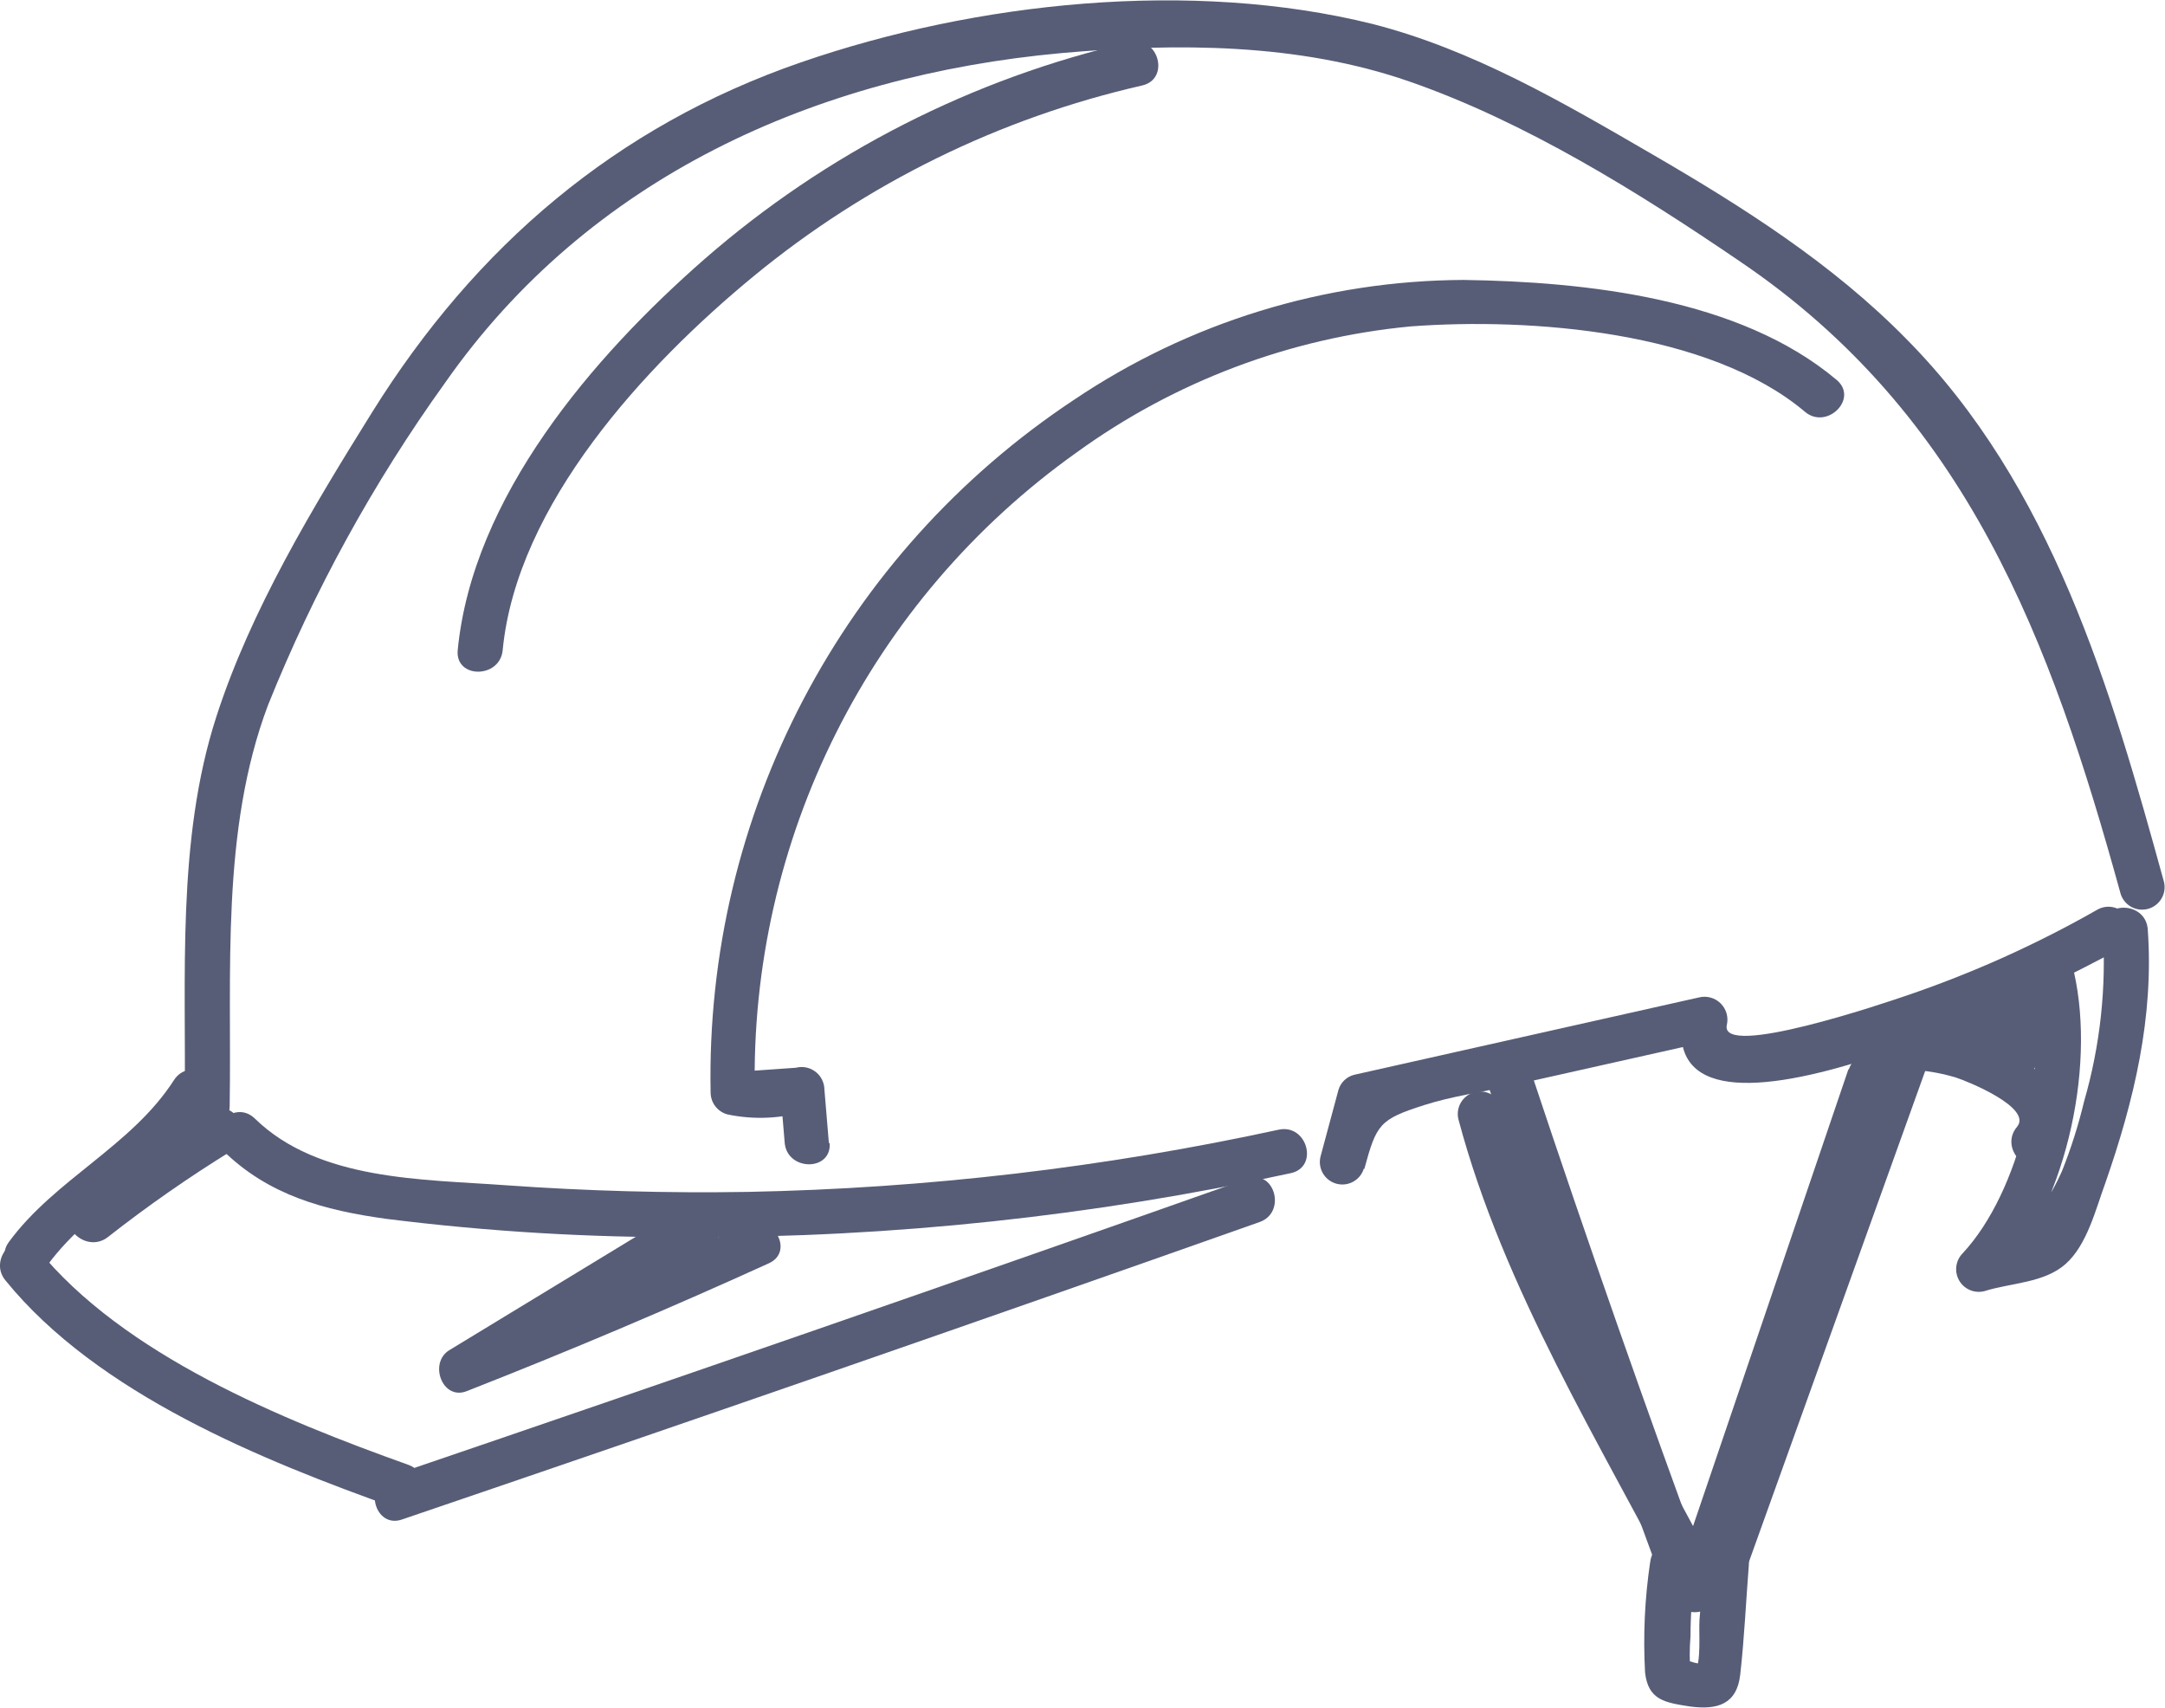
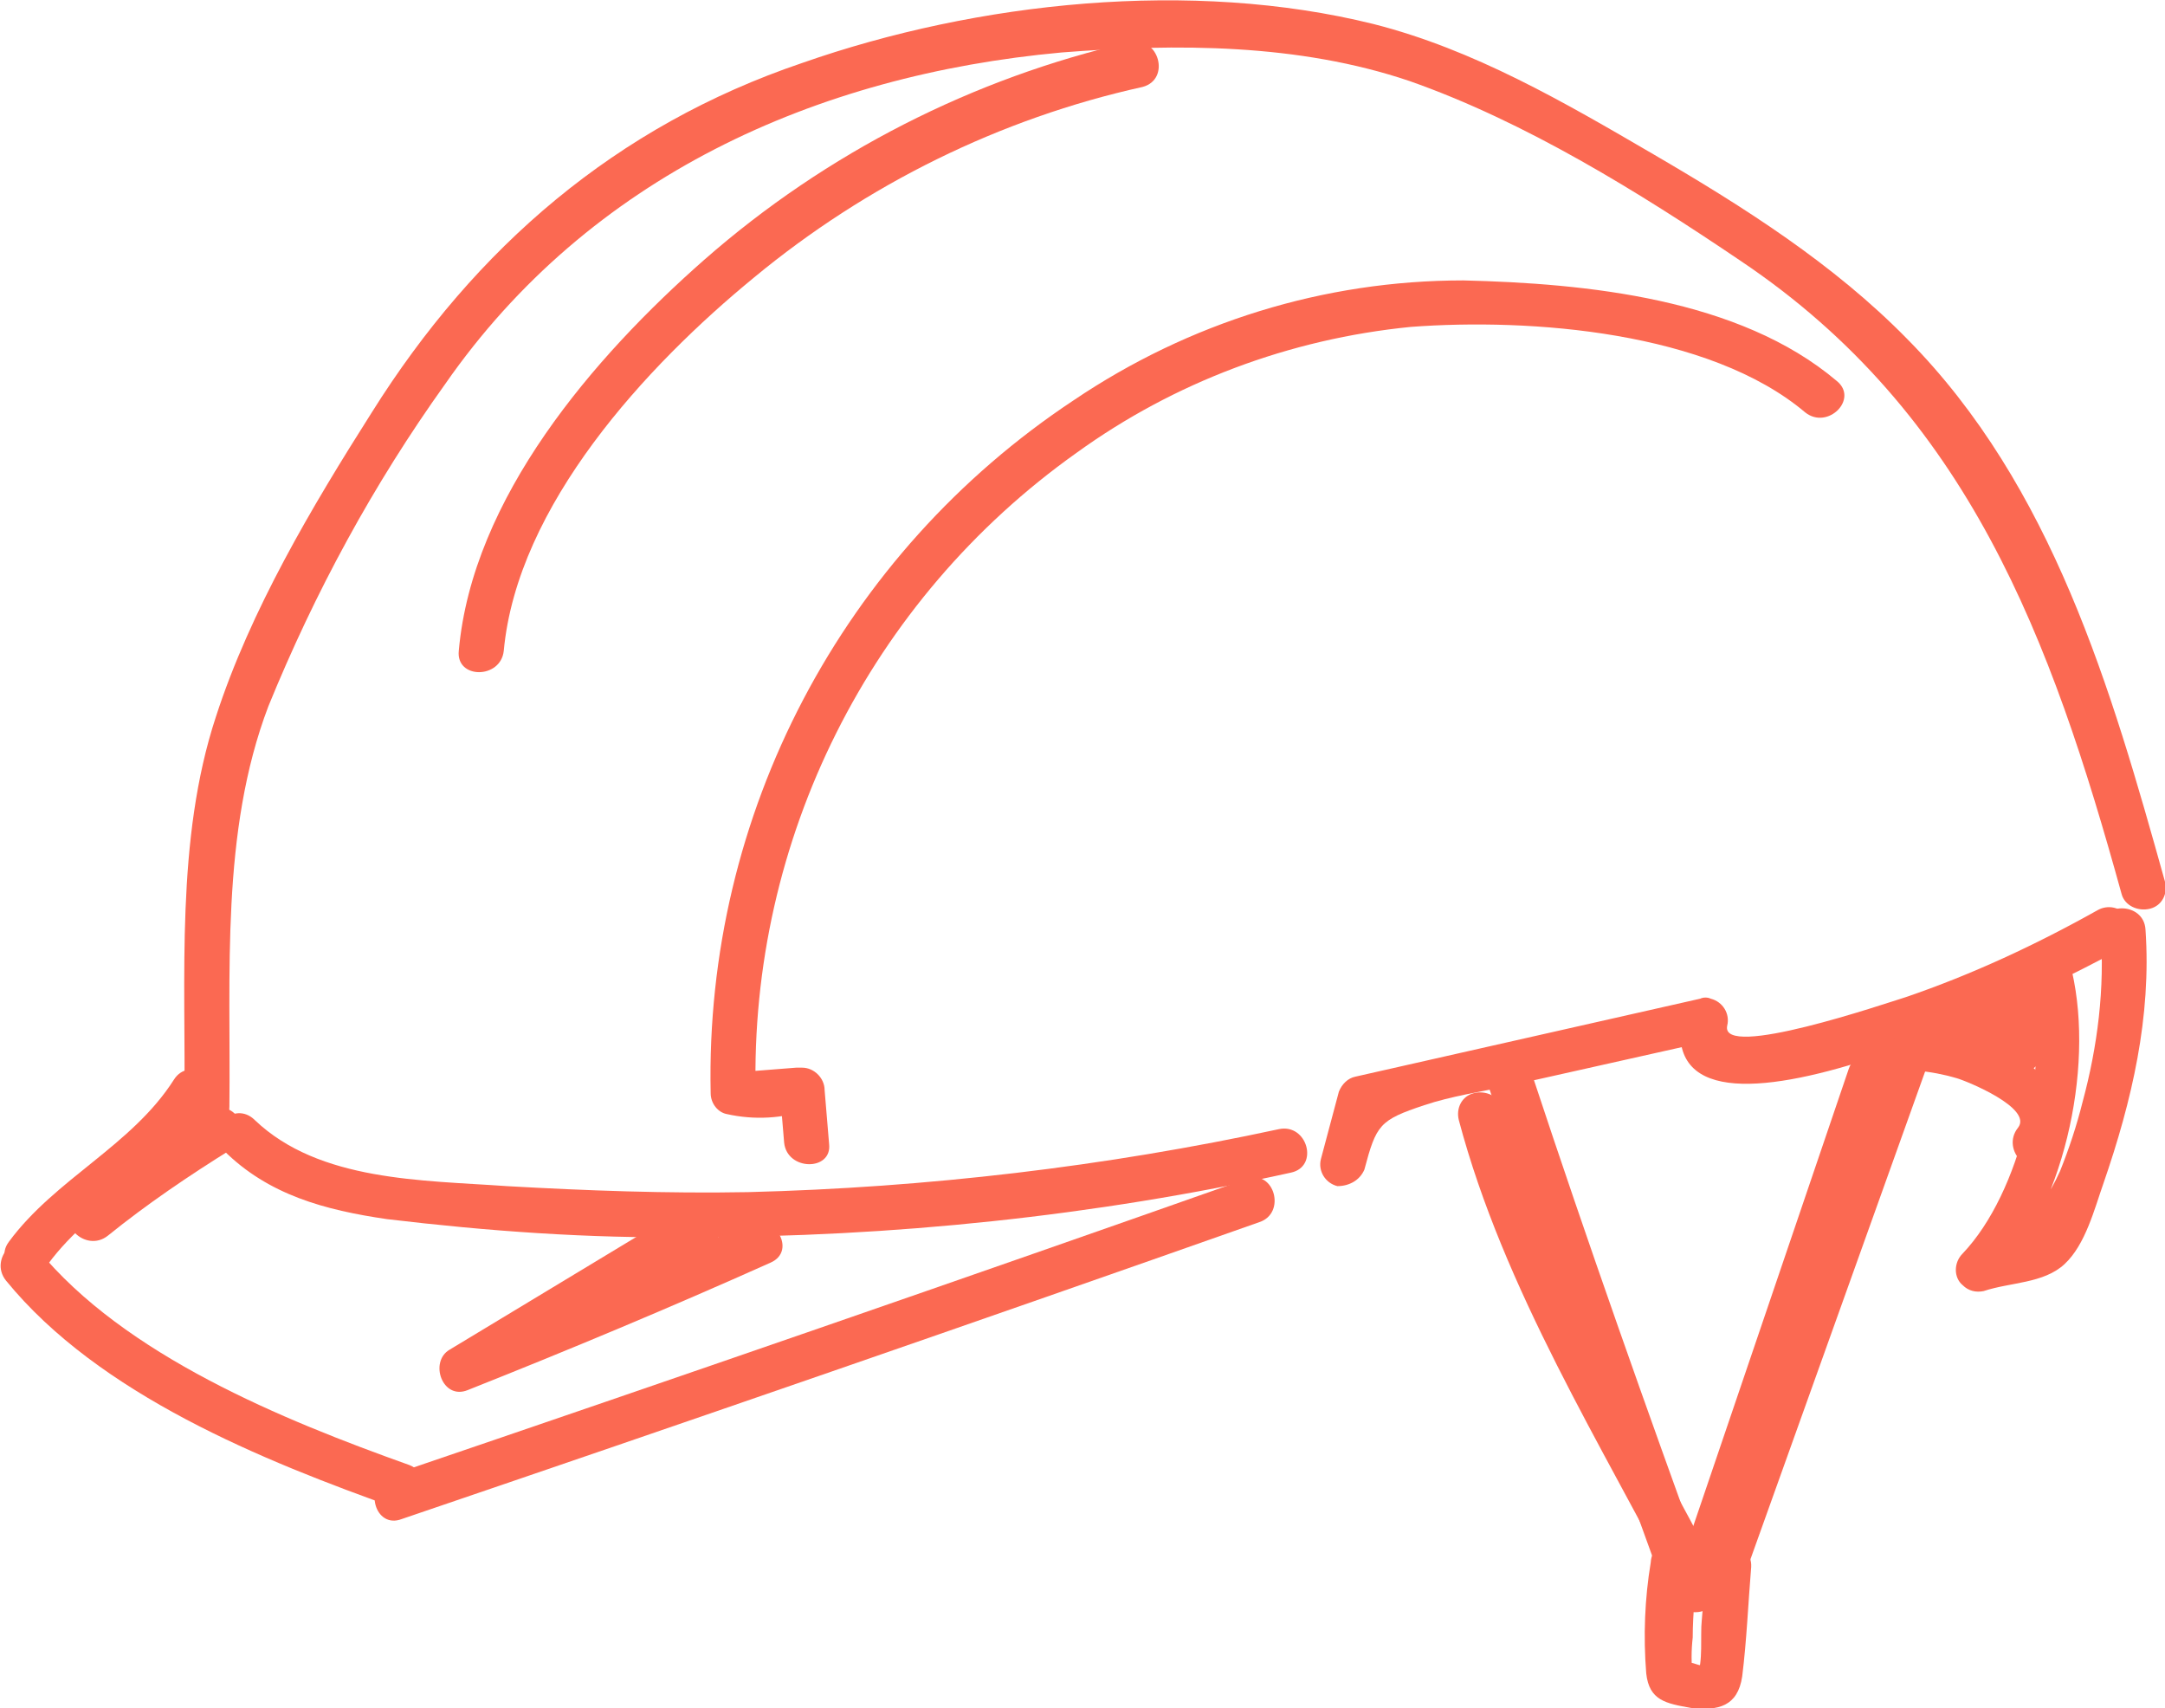
- <svg xmlns="http://www.w3.org/2000/svg" id="Layer_9" data-name="Layer 9" viewBox="0 0 144.41 113.87">
-   <path d="M43.72,102.71c.14-8.83-.61-18.33,2.56-26.73A101.85,101.85,0,0,1,58.08,54.5c9.6-13.73,24.73-20.5,41.12-22,7.7-.68,15.82-.67,23.19,1.89,7.73,2.68,15.3,7.39,22.06,12,15.15,10.25,20.73,25.23,25.4,42.18a1.5,1.5,0,0,0,2.89-.8c-3.56-12.94-7.48-26.42-17.2-36.22-4.91-5-10.87-8.78-16.88-12.27s-12-7-18.7-8.72c-12.09-3-26.45-1.48-38.14,2.56C69.47,37.38,60.11,45.41,53.23,56.44c-3.95,6.34-8.09,13.17-10.4,20.32-2.67,8.25-2,17.4-2.11,25.95,0,1.93,3,1.93,3,0Z" transform="translate(-28.4 -28.96)" style="fill:#575d77" />
-   <path d="M43.26,105.68c3.05,3,6.77,4,10.92,4.57a156.77,156.77,0,0,0,20.32,1.22,186.67,186.67,0,0,0,40-4.27c1.89-.41,1.09-3.3-.8-2.9a184,184,0,0,1-35.39,4.15c-5.38.09-10.77-.06-16.13-.44-5.59-.41-12.51-.29-16.78-4.45-1.39-1.35-3.51.77-2.13,2.12Z" transform="translate(-28.4 -28.96)" style="fill:#575d77" />
-   <path d="M119.4,106.93c.82-3,1-3.31,4-4.27,1.84-.59,3.85-.86,5.74-1.29l13.39-3-1.85-1.84c-2.31,11.75,25.5-2.21,29.16-4.33a1.5,1.5,0,0,0-1.51-2.59,73.5,73.5,0,0,1-12.83,5.77c-1.31.45-12.37,4.2-11.92,1.95a1.53,1.53,0,0,0-1.85-1.85l-23,5.16a1.47,1.47,0,0,0-1.05,1l-1.2,4.46a1.5,1.5,0,0,0,2.89.8Z" transform="translate(-28.4 -28.96)" style="fill:#575d77" />
-   <path d="M40,101c-2.82,4.39-7.93,6.6-11,10.78-1.16,1.55,1.45,3,2.59,1.52,3.11-4.19,8.16-6.33,11-10.78,1-1.63-1.55-3.14-2.59-1.52Z" transform="translate(-28.4 -28.96)" style="fill:#575d77" />
-   <path d="M28.76,114.35c6.16,7.58,17.11,12,26.07,15.19,1.82.65,2.61-2.25.8-2.89-8.39-3-19-7.31-24.75-14.42-1.22-1.5-3.33.64-2.12,2.12Z" transform="translate(-28.4 -28.96)" style="fill:#575d77" />
-   <path d="M55.21,130.3q28.66-9.75,57.21-19.84c1.81-.64,1-3.54-.8-2.89q-28.54,10.08-57.2,19.84c-1.82.61-1,3.51.79,2.89Z" transform="translate(-28.4 -28.96)" style="fill:#575d77" />
-   <path d="M153.46,100.42a12.44,12.44,0,0,1,5.42.41c.7.22,5.12,2,4.06,3.28-1.24,1.47.87,3.6,2.12,2.12,2-2.34.64-4.94-1.61-6.49a14.47,14.47,0,0,0-10-2.32c-1.89.24-1.92,3.24,0,3Z" transform="translate(-28.4 -28.96)" style="fill:#575d77" />
-   <path d="M163.87,94.56c1.2,5.34-.71,13.87-4.57,18a1.51,1.51,0,0,0,1.46,2.51c1.78-.56,4-.54,5.43-1.82s2-3.65,2.64-5.39c1.92-5.51,3.25-11.06,2.83-16.92-.14-1.92-3.14-1.93-3,0a33.6,33.6,0,0,1-1.25,11.49,33.67,33.67,0,0,1-1.47,4.63c-1.48,3.35-3.05,4.19-6,5.12l1.46,2.5c4.71-5,6.82-14.31,5.34-20.88-.42-1.89-3.31-1.09-2.89.79Z" transform="translate(-28.4 -28.96)" style="fill:#575d77" />
-   <path d="M74.27,109.34,58.38,119c-1.4.84-.49,3.38,1.15,2.74q10.2-4,20.16-8.53c1.75-.8.23-3.39-1.51-2.59q-9.62,4.39-19.45,8.23l1.16,2.74,15.89-9.63c1.65-1,.14-3.6-1.51-2.59Z" transform="translate(-28.4 -28.96)" style="fill:#575d77" />
-   <path d="M42.36,103.1a95.74,95.74,0,0,0-8.88,6.24c-1.51,1.19.62,3.3,2.12,2.12a89.39,89.39,0,0,1,8.28-5.77c1.64-1,.13-3.61-1.52-2.59Z" transform="translate(-28.4 -28.96)" style="fill:#575d77" />
-   <path d="M83.69,105.22l-.3-3.6a1.52,1.52,0,0,0-1.9-1.45l-3.84.27,1.1,1.45a51.08,51.08,0,0,1,21.47-42.76,45.27,45.27,0,0,1,22.26-8.4c8-.6,19.92.3,26.31,5.69,1.46,1.24,3.6-.87,2.12-2.12-6.46-5.45-16.7-6.55-24.88-6.67a46.88,46.88,0,0,0-26,8,54.13,54.13,0,0,0-24.23,46.21,1.52,1.52,0,0,0,1.11,1.44,10.64,10.64,0,0,0,5.43-.27l-1.9-1.44.3,3.6c.16,1.91,3.16,1.93,3,0Z" transform="translate(-28.4 -28.96)" style="fill:#575d77" />
-   <path d="M103.79,31.77A65.48,65.48,0,0,0,75.38,46.25c-7.45,6.52-15.46,15.86-16.45,26.07-.18,1.92,2.82,1.91,3,0,.94-9.73,9.52-19,16.74-24.94a62.73,62.73,0,0,1,25.92-12.72c1.88-.44,1.08-3.33-.8-2.89Z" transform="translate(-28.4 -28.96)" style="fill:#575d77" />
-   <path d="M160.45,96.38l-1,1a1.51,1.51,0,0,0,1.45,2.51A6.55,6.55,0,0,0,164,98.36l-2.51-1.46-.66,2.33a1.51,1.51,0,0,0,2.2,1.69,5.52,5.52,0,0,0,2.44-2.5,1.54,1.54,0,0,0-.24-1.81c-.08-.09-.25-.2-.18-.35A1.52,1.52,0,0,0,163.78,94a5.74,5.74,0,0,0-2.94,1c-.57.36-1.52,1.3-2.26,1.17-1.89-.31-2.7,2.58-.79,2.89a4.66,4.66,0,0,0,3.29-.64c.83-.48,1.69-1.38,2.7-1.41l-1.3-2.26a3.33,3.33,0,0,0,.65,4l-.23-1.82a2.85,2.85,0,0,1-1.36,1.42l2.2,1.69.67-2.32a1.51,1.51,0,0,0-2.51-1.46,3.72,3.72,0,0,1-1.76.77l1.46,2.5,1-1c1.34-1.39-.77-3.51-2.12-2.12Z" transform="translate(-28.4 -28.96)" style="fill:#575d77" />
-   <path d="M125.68,103.61c3,11.29,9.45,21.6,14.78,31.91.89,1.71,3.48.2,2.59-1.52-5.2-10.06-11.56-20.18-14.48-31.19a1.5,1.5,0,0,0-2.89.8Z" transform="translate(-28.4 -28.96)" style="fill:#575d77" />
-   <path d="M127.69,101.43q5.53,16.66,11.62,33.15c.66,1.8,3.56,1,2.89-.8q-6.07-16.47-11.62-33.15c-.6-1.82-3.5-1-2.89.8Z" transform="translate(-28.4 -28.96)" style="fill:#575d77" />
-   <path d="M151.69,100.28,140,134.65c-.62,1.83,2.27,2.62,2.89.8l11.73-34.37c.62-1.83-2.28-2.62-2.9-.8Z" transform="translate(-28.4 -28.96)" style="fill:#575d77" />
-   <path d="M154.08,99.07l-12.49,34.86c-.65,1.82,2.25,2.61,2.89.8L157,99.87c.65-1.82-2.24-2.61-2.89-.8Z" transform="translate(-28.4 -28.96)" style="fill:#575d77" />
-   <path d="M138.47,133.13a36.49,36.49,0,0,0-.34,7.38c.21,1.84,1.33,2,3,2.26,1.81.24,3.13-.13,3.35-2.15.27-2.41.38-4.85.57-7.27.14-1.93-2.86-1.92-3,0l-.29,3.63c-.06.86.14,2.82-.32,3.56l.9-.69a1.76,1.76,0,0,1-.91,0c-.76-.28-.85,0-.27.7a14.62,14.62,0,0,1,0-2.46c0-1.65.16-3.29.31-4.92.18-1.92-2.82-1.91-3,0Z" transform="translate(-28.4 -28.96)" style="fill:#575d77" />
+ <svg xmlns="http://www.w3.org/2000/svg" version="1.1" id="Layer_9" x="0px" y="0px" viewBox="0 0 144.4 113.9" style="enable-background:new 0 0 144.4 113.9;" xml:space="preserve">
+   <style type="text/css">
+ 	.st0{fill:#FB6952;}
+ </style>
+   <path class="st0" d="M15.3,73.8c0.1-8.8-0.6-18.3,2.6-26.7c3.1-7.6,7-14.8,11.8-21.5C39.3,11.8,54.4,5,70.8,3.5  C78.5,2.9,86.6,2.9,94,5.4c7.7,2.7,15.3,7.4,22.1,12c15.2,10.2,20.7,25.2,25.4,42.2c0.2,0.8,1.1,1.2,1.9,1c0.8-0.2,1.2-1,1-1.8  c-3.6-12.9-7.5-26.4-17.2-36.2c-4.9-5-10.9-8.8-16.9-12.3s-12-7-18.7-8.7c-12.1-3-26.4-1.5-38.1,2.6C41.1,8.4,31.7,16.5,24.8,27.5  c-4,6.3-8.1,13.2-10.4,20.3c-2.7,8.2-2,17.4-2.1,25.9C12.3,75.7,15.3,75.7,15.3,73.8z" />
+   <path class="st0" d="M14.9,76.7c3,3,6.8,4,10.9,4.6c6.7,0.8,13.5,1.3,20.3,1.2c13.4,0,26.9-1.4,40-4.3c1.9-0.4,1.1-3.3-0.8-2.9  c-11.6,2.5-23.5,3.9-35.4,4.2c-5.4,0.1-10.8-0.1-16.1-0.4c-5.6-0.4-12.5-0.3-16.8-4.4C15.6,73.3,13.5,75.4,14.9,76.7L14.9,76.7z" />
+   <path class="st0" d="M91,78c0.8-3,1-3.3,4-4.3c1.8-0.6,3.8-0.9,5.7-1.3l13.4-3l-1.9-1.8c-2.3,11.8,25.5-2.2,29.2-4.3  c0.7-0.4,0.9-1.4,0.5-2.1c-0.4-0.7-1.3-0.9-2-0.5c-4.1,2.3-8.4,4.3-12.8,5.8c-1.3,0.4-12.4,4.2-11.9,1.9c0.2-0.8-0.3-1.6-1.1-1.8  c-0.2-0.1-0.5-0.1-0.7,0l-23,5.2c-0.5,0.1-0.9,0.5-1.1,1l-1.2,4.5c-0.2,0.8,0.3,1.6,1.1,1.8C90,79.1,90.7,78.7,91,78L91,78z" />
+   <path class="st0" d="M11.6,72c-2.8,4.4-7.9,6.6-11,10.8c-1.2,1.6,1.5,3,2.6,1.5c3.1-4.2,8.2-6.3,11-10.8  C15.2,71.9,12.6,70.4,11.6,72z" />
+   <path class="st0" d="M0.4,85.4c6.2,7.6,17.1,12,26.1,15.2c1.8,0.6,2.6-2.2,0.8-2.9c-8.4-3-19-7.3-24.8-14.4  C1.3,81.8-0.8,83.9,0.4,85.4z" />
+   <path class="st0" d="M26.8,101.3C45.9,94.8,65,88.2,84,81.5c1.8-0.6,1-3.5-0.8-2.9c-19,6.7-38.1,13.3-57.2,19.8  C24.2,99.1,25,102,26.8,101.3z" />
+   <path class="st0" d="M125.1,71.5c1.8-0.3,3.7-0.1,5.4,0.4c0.7,0.2,5.1,2,4.1,3.3c-1.2,1.5,0.9,3.6,2.1,2.1c2-2.3,0.6-4.9-1.6-6.5  c-2.9-2-6.5-2.8-10-2.3C123.2,68.7,123.1,71.7,125.1,71.5L125.1,71.5z" />
+   <path class="st0" d="M135.5,65.6c1.2,5.3-0.7,13.9-4.6,18c-0.6,0.6-0.6,1.6,0,2.1c0.4,0.4,0.9,0.5,1.4,0.4c1.8-0.6,4-0.5,5.4-1.8  s2-3.7,2.6-5.4c1.9-5.5,3.2-11.1,2.8-16.9c-0.1-1.9-3.1-1.9-3,0c0.3,3.9-0.2,7.8-1.2,11.5c-0.4,1.6-0.9,3.1-1.5,4.6  c-1.5,3.3-3.1,4.2-6,5.1l1.5,2.5c4.7-5,6.8-14.3,5.3-20.9C137.9,63,135,63.8,135.5,65.6L135.5,65.6z" />
+   <path class="st0" d="M45.9,80.4L30,90c-1.4,0.8-0.5,3.4,1.2,2.7c6.8-2.7,13.5-5.5,20.2-8.5c1.8-0.8,0.2-3.4-1.5-2.6  c-6.4,2.9-12.9,5.7-19.4,8.2l1.2,2.7L47.4,83C49,82,47.5,79.4,45.9,80.4L45.9,80.4z" />
+   <path class="st0" d="M14,74.1c-3.1,1.9-6,4-8.9,6.2c-1.5,1.2,0.6,3.3,2.1,2.1c2.6-2.1,5.4-4,8.3-5.8C17.1,75.7,15.6,73.1,14,74.1z" />
+   <path class="st0" d="M55.3,76.3L55,72.7c0-0.8-0.7-1.5-1.5-1.5c-0.1,0-0.2,0-0.4,0l-3.8,0.3l1.1,1.4C50,56,58,40,71.8,30.2  c6.5-4.7,14.2-7.6,22.3-8.4c8-0.6,19.9,0.3,26.3,5.7c1.5,1.2,3.6-0.9,2.1-2.1c-6.5-5.5-16.7-6.5-24.9-6.7c-9.3,0-18.3,2.8-26,8  C56.2,36.9,47,54.3,47.4,72.9c0,0.7,0.5,1.3,1.1,1.4c1.8,0.4,3.7,0.3,5.4-0.3L52,72.6l0.3,3.6C52.5,78.1,55.5,78.1,55.3,76.3  L55.3,76.3z" />
+   <path class="st0" d="M75.4,2.8C64.9,5.2,55.1,10.2,47,17.3c-7.4,6.5-15.5,15.9-16.4,26.1c-0.2,1.9,2.8,1.9,3,0  c0.9-9.7,9.5-19,16.7-24.9c7.5-6.2,16.4-10.6,25.9-12.7C78.1,5.3,77.3,2.4,75.4,2.8z" />
+   <path class="st0" d="M132.1,67.4l-1,1c-0.6,0.6-0.6,1.6,0,2.1c0.4,0.4,0.9,0.5,1.4,0.4c1.2-0.2,2.2-0.8,3.1-1.5l-2.5-1.5l-0.7,2.3  c-0.2,0.8,0.3,1.6,1.1,1.8c0.4,0.1,0.8,0,1.1-0.1c1.1-0.5,1.9-1.4,2.4-2.5c0.3-0.6,0.2-1.3-0.2-1.8c-0.1-0.1-0.2-0.2-0.2-0.3  c0.4-0.7,0.1-1.7-0.6-2.1c-0.2-0.1-0.4-0.2-0.7-0.2c-1.1,0.1-2.1,0.4-2.9,1c-0.6,0.4-1.5,1.3-2.3,1.2c-1.9-0.3-2.7,2.6-0.8,2.9  c1.1,0.2,2.3,0,3.3-0.6c0.8-0.5,1.7-1.4,2.7-1.4l-1.3-2.3c-0.7,1.3-0.4,3,0.6,4l-0.2-1.8c-0.3,0.6-0.8,1.1-1.4,1.4l2.2,1.7l0.7-2.3  c0.2-0.8-0.3-1.6-1.1-1.8c-0.5-0.1-1,0-1.4,0.4c-0.5,0.4-1.1,0.7-1.8,0.8l1.5,2.5l1-1C135.5,68.2,133.4,66.1,132.1,67.4L132.1,67.4z  " />
+   <path class="st0" d="M97.3,74.7c3,11.3,9.5,21.6,14.8,31.9c0.9,1.7,3.5,0.2,2.6-1.5c-5.2-10.1-11.6-20.2-14.5-31.2  c-0.2-0.8-1.1-1.2-1.9-1C97.5,73.1,97.1,73.9,97.3,74.7z" />
+   <path class="st0" d="M99.3,72.5c3.7,11.1,7.6,22.2,11.6,33.2c0.7,1.8,3.6,1,2.9-0.8c-4-11-7.9-22-11.6-33.2  C101.6,69.8,98.7,70.7,99.3,72.5z" />
+   <path class="st0" d="M123.3,71.3l-11.7,34.4c-0.6,1.8,2.3,2.6,2.9,0.8l11.7-34.4C126.8,70.3,123.9,69.5,123.3,71.3L123.3,71.3z" />
+   <path class="st0" d="M125.7,70.1L113.2,105c-0.6,1.8,2.2,2.6,2.9,0.8l12.5-34.9C129.2,69.1,126.4,68.3,125.7,70.1L125.7,70.1z" />
+   <path class="st0" d="M110.1,104.2c-0.4,2.4-0.5,4.9-0.3,7.4c0.2,1.8,1.3,2,3,2.3c1.8,0.2,3.1-0.1,3.4-2.1c0.3-2.4,0.4-4.9,0.6-7.3  c0.1-1.9-2.9-1.9-3,0l-0.3,3.6c-0.1,0.9,0.1,2.8-0.3,3.6l0.9-0.7c-0.3,0.1-0.6,0.1-0.9,0c-0.8-0.3-0.9,0-0.3,0.7  c-0.1-0.8-0.1-1.6,0-2.5c0-1.6,0.2-3.3,0.3-4.9C113.2,102.3,110.2,102.3,110.1,104.2L110.1,104.2z" />
</svg>
